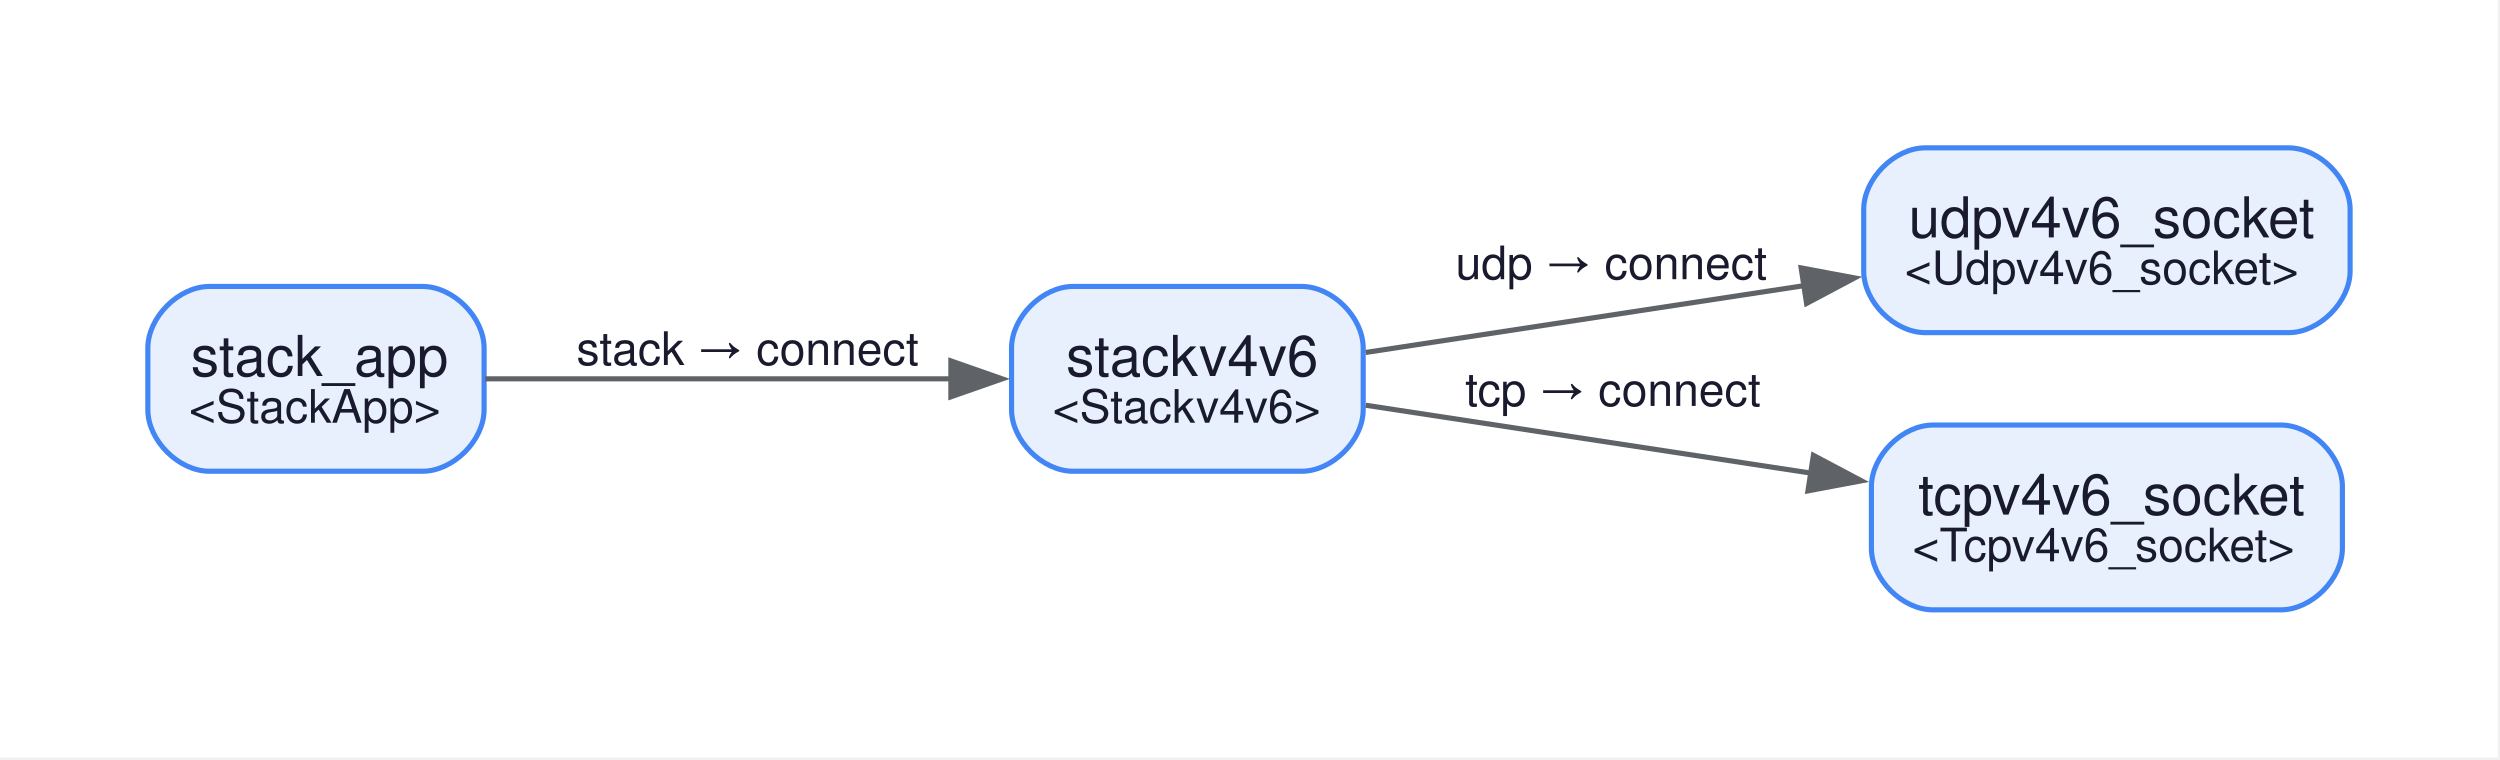
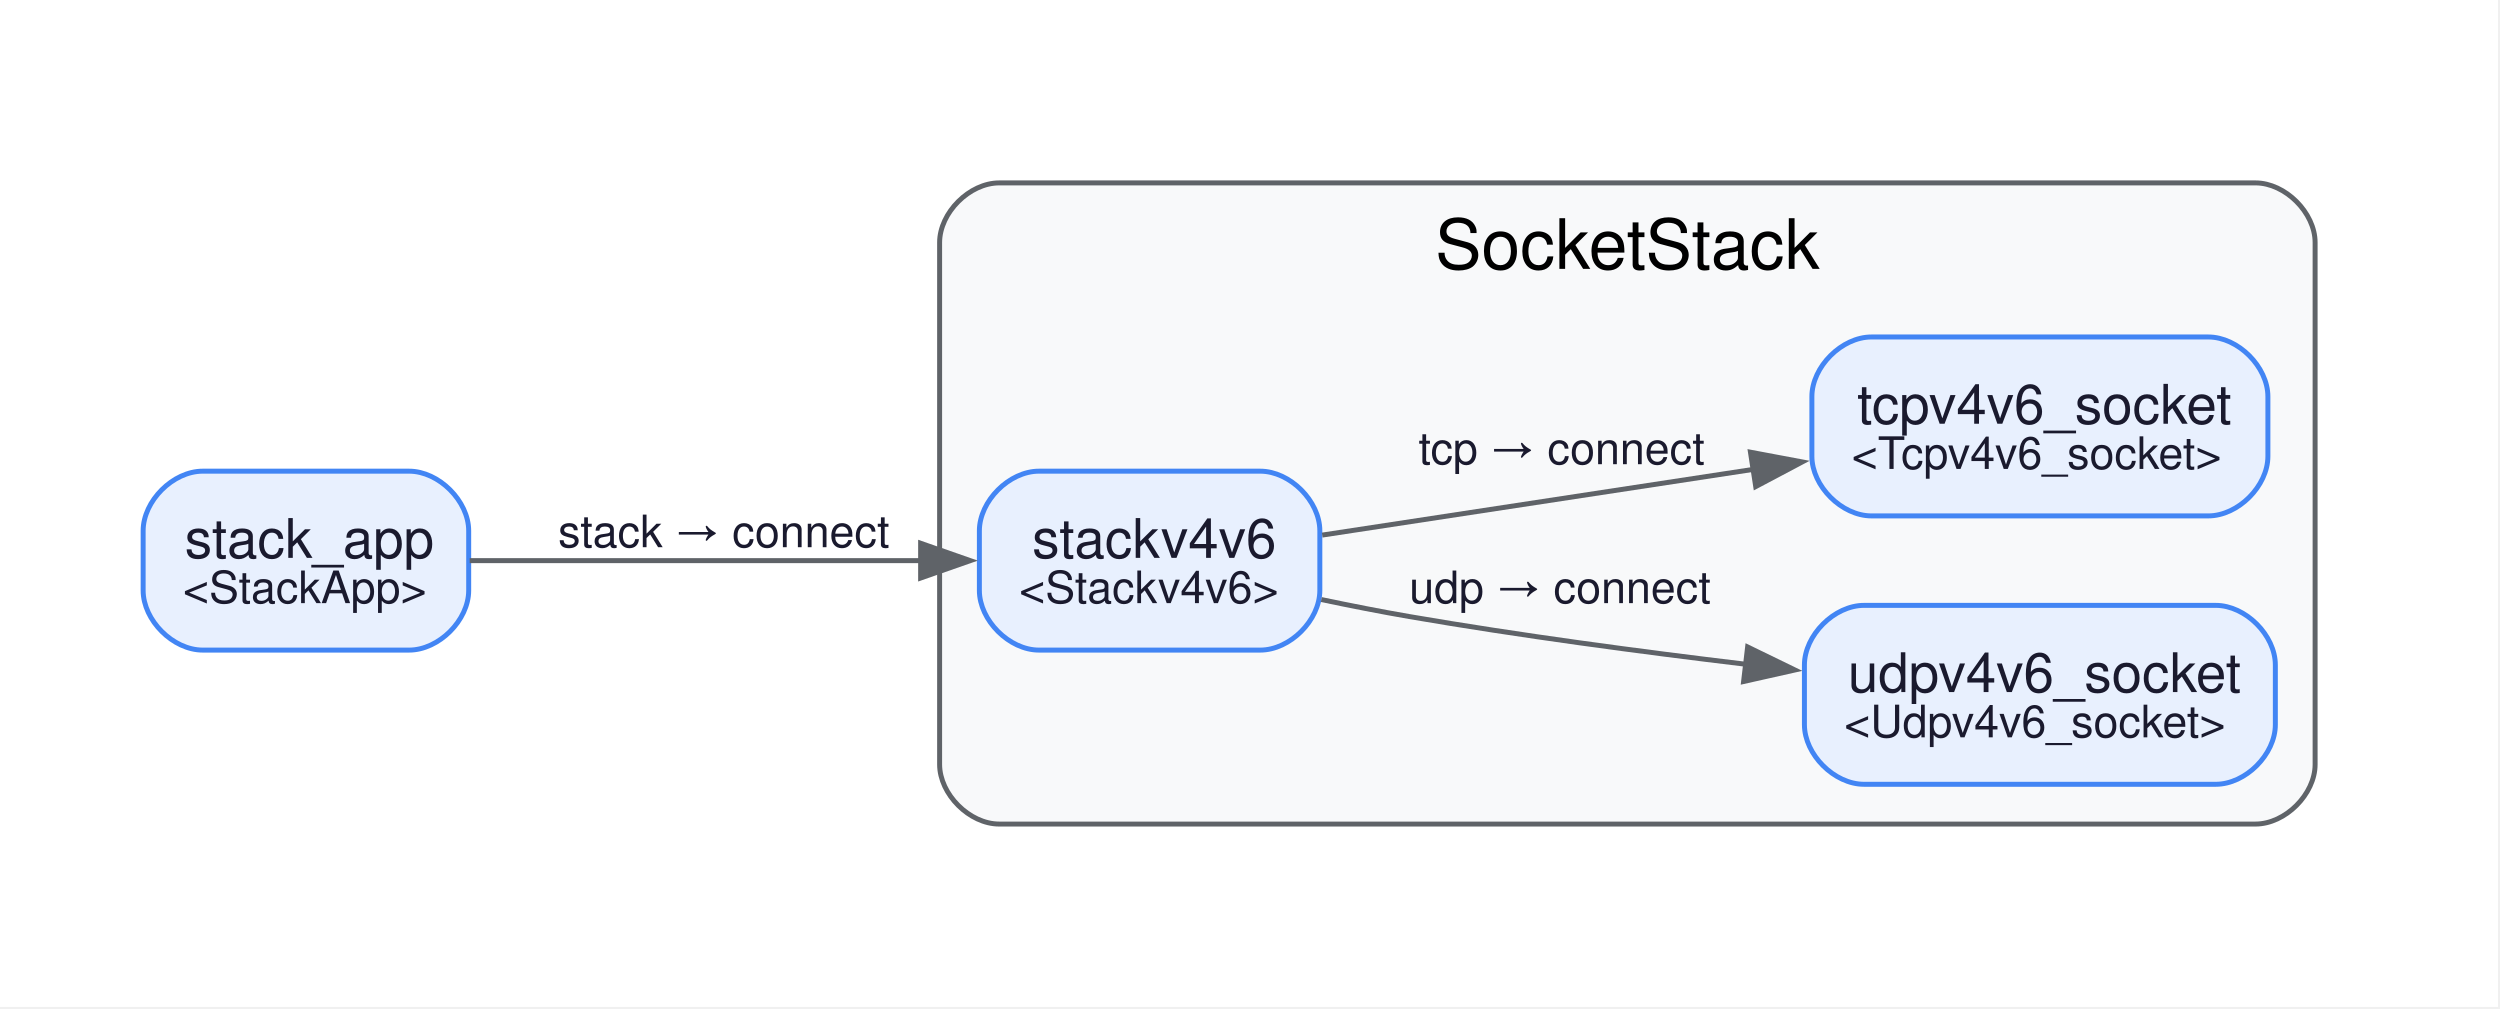
- <svg xmlns="http://www.w3.org/2000/svg" width="487pt" height="148pt" viewBox="0.00 0.00 487.00 148.00">
-   <g id="graph0" class="graph" transform="scale(1 1) rotate(0) translate(28.8 118.8)">
-     <polygon fill="white" stroke="none" points="-28.8,28.8 -28.8,-118.8 457.8,-118.8 457.8,28.8 -28.8,28.8" />
+ <svg xmlns="http://www.w3.org/2000/svg" width="503pt" height="203pt" viewBox="0.00 0.00 503.00 203.00">
+   <g id="graph0" class="graph" transform="scale(1 1) rotate(0) translate(28.8 173.8)">
+     <polygon fill="white" stroke="none" points="-28.8,28.8 -28.8,-173.8 473.8,-173.8 473.8,28.8 -28.8,28.8" />
+     <g id="clust1" class="cluster">
+       <path fill="#f8f9fa" stroke="#5f6368" d="M172.25,-8C172.25,-8 425,-8 425,-8 431,-8 437,-14 437,-20 437,-20 437,-125 437,-125 437,-131 431,-137 425,-137 425,-137 172.25,-137 172.25,-137 166.25,-137 160.25,-131 160.25,-125 160.25,-125 160.25,-20 160.25,-20 160.25,-14 166.25,-8 172.25,-8" />
+       <text xml:space="preserve" text-anchor="middle" x="298.62" y="-119.7" font-family="Helvetica,sans-Serif" font-size="14.00">SocketStack</text>
+     </g>
    <g id="node1" class="node">
-       <path fill="#e8f0fe" stroke="#4285f4" d="M417,-90C417,-90 346.25,-90 346.25,-90 340.25,-90 334.25,-84 334.25,-78 334.25,-78 334.25,-66 334.25,-66 334.25,-60 340.25,-54 346.25,-54 346.25,-54 417,-54 417,-54 423,-54 429,-60 429,-66 429,-66 429,-78 429,-78 429,-84 423,-90 417,-90" />
-       <text xml:space="preserve" text-anchor="start" x="343" y="-72.55" font-family="Helvetica,sans-Serif" font-size="11.00" fill="#1a1a2e">udpv4v6_socket</text>
-       <text xml:space="preserve" text-anchor="start" x="342.25" y="-63.45" font-family="Helvetica,sans-Serif" font-size="9.00" fill="#1a1a2e">&lt;Udpv4v6_socket&gt;</text>
+       <path fill="#e8f0fe" stroke="#4285f4" d="M417,-52C417,-52 346.25,-52 346.25,-52 340.25,-52 334.25,-46 334.25,-40 334.25,-40 334.25,-28 334.25,-28 334.25,-22 340.25,-16 346.25,-16 346.25,-16 417,-16 417,-16 423,-16 429,-22 429,-28 429,-28 429,-40 429,-40 429,-46 423,-52 417,-52" />
+       <text xml:space="preserve" text-anchor="start" x="343" y="-34.55" font-family="Helvetica,sans-Serif" font-size="11.00" fill="#1a1a2e">udpv4v6_socket</text>
+       <text xml:space="preserve" text-anchor="start" x="342.25" y="-25.45" font-family="Helvetica,sans-Serif" font-size="9.00" fill="#1a1a2e">&lt;Udpv4v6_socket&gt;</text>
    </g>
    <g id="node2" class="node">
-       <path fill="#e8f0fe" stroke="#4285f4" d="M415.5,-36C415.5,-36 347.75,-36 347.75,-36 341.75,-36 335.75,-30 335.75,-24 335.75,-24 335.75,-12 335.75,-12 335.75,-6 341.75,0 347.75,0 347.75,0 415.5,0 415.5,0 421.5,0 427.5,-6 427.5,-12 427.5,-12 427.5,-24 427.5,-24 427.5,-30 421.5,-36 415.5,-36" />
-       <text xml:space="preserve" text-anchor="start" x="344.88" y="-18.55" font-family="Helvetica,sans-Serif" font-size="11.00" fill="#1a1a2e">tcpv4v6_socket</text>
-       <text xml:space="preserve" text-anchor="start" x="343.75" y="-9.45" font-family="Helvetica,sans-Serif" font-size="9.00" fill="#1a1a2e">&lt;Tcpv4v6_socket&gt;</text>
+       <path fill="#e8f0fe" stroke="#4285f4" d="M415.5,-106C415.5,-106 347.75,-106 347.75,-106 341.75,-106 335.75,-100 335.75,-94 335.75,-94 335.75,-82 335.75,-82 335.75,-76 341.75,-70 347.75,-70 347.75,-70 415.5,-70 415.5,-70 421.5,-70 427.5,-76 427.5,-82 427.5,-82 427.5,-94 427.5,-94 427.5,-100 421.5,-106 415.5,-106" />
+       <text xml:space="preserve" text-anchor="start" x="344.88" y="-88.55" font-family="Helvetica,sans-Serif" font-size="11.00" fill="#1a1a2e">tcpv4v6_socket</text>
+       <text xml:space="preserve" text-anchor="start" x="343.75" y="-79.45" font-family="Helvetica,sans-Serif" font-size="9.00" fill="#1a1a2e">&lt;Tcpv4v6_socket&gt;</text>
    </g>
    <g id="node3" class="node">
-       <path fill="#e8f0fe" stroke="#4285f4" d="M224.75,-63C224.75,-63 180.25,-63 180.25,-63 174.25,-63 168.25,-57 168.25,-51 168.25,-51 168.25,-39 168.25,-39 168.25,-33 174.25,-27 180.25,-27 180.25,-27 224.75,-27 224.75,-27 230.75,-27 236.75,-33 236.75,-39 236.75,-39 236.75,-51 236.75,-51 236.75,-57 230.75,-63 224.75,-63" />
-       <text xml:space="preserve" text-anchor="start" x="178.88" y="-45.55" font-family="Helvetica,sans-Serif" font-size="11.00" fill="#1a1a2e">stackv4v6</text>
-       <text xml:space="preserve" text-anchor="start" x="176.25" y="-36.45" font-family="Helvetica,sans-Serif" font-size="9.00" fill="#1a1a2e">&lt;Stackv4v6&gt;</text>
+       <path fill="#e8f0fe" stroke="#4285f4" d="M224.75,-79C224.75,-79 180.25,-79 180.25,-79 174.25,-79 168.25,-73 168.25,-67 168.25,-67 168.25,-55 168.25,-55 168.25,-49 174.25,-43 180.25,-43 180.25,-43 224.75,-43 224.75,-43 230.75,-43 236.75,-49 236.75,-55 236.75,-55 236.75,-67 236.75,-67 236.75,-73 230.75,-79 224.75,-79" />
+       <text xml:space="preserve" text-anchor="start" x="178.88" y="-61.55" font-family="Helvetica,sans-Serif" font-size="11.00" fill="#1a1a2e">stackv4v6</text>
+       <text xml:space="preserve" text-anchor="start" x="176.25" y="-52.45" font-family="Helvetica,sans-Serif" font-size="9.00" fill="#1a1a2e">&lt;Stackv4v6&gt;</text>
    </g>
    <g id="edge1" class="edge">
-       <path fill="none" stroke="#5f6368" d="M237.23,-50.14C261.32,-53.81 294.32,-58.84 322.59,-63.15" />
-       <polygon fill="#5f6368" stroke="#5f6368" points="322.06,-66.61 332.48,-64.66 323.12,-59.69 322.06,-66.61" />
-       <text xml:space="preserve" text-anchor="start" x="254.75" y="-64.41" font-family="Helvetica,sans-Serif" font-size="9.00" fill="#1a1a2e">udp → connect</text>
+       <path fill="none" stroke="#5f6368" d="M237.05,-53.17C242.93,-51.94 249,-50.74 254.75,-49.75 276.83,-45.95 301.23,-42.69 322.63,-40.13" />
+       <polygon fill="#5f6368" stroke="#5f6368" points="322.82,-43.63 332.34,-39 322.01,-36.68 322.82,-43.63" />
+       <text xml:space="preserve" text-anchor="start" x="254.75" y="-52.45" font-family="Helvetica,sans-Serif" font-size="9.00" fill="#1a1a2e">udp → connect</text>
    </g>
    <g id="edge2" class="edge">
-       <path fill="none" stroke="#5f6368" d="M237.23,-39.86C261.78,-36.12 295.59,-30.96 324.21,-26.6" />
-       <polygon fill="#5f6368" stroke="#5f6368" points="324.45,-30.1 333.81,-25.14 323.39,-23.18 324.45,-30.1" />
-       <text xml:space="preserve" text-anchor="start" x="256.62" y="-39.72" font-family="Helvetica,sans-Serif" font-size="9.00" fill="#1a1a2e">tcp → connect</text>
+       <path fill="none" stroke="#5f6368" d="M237.23,-66.14C261.78,-69.88 295.59,-75.04 324.21,-79.4" />
+       <polygon fill="#5f6368" stroke="#5f6368" points="323.39,-82.82 333.81,-80.86 324.45,-75.9 323.39,-82.82" />
+       <text xml:space="preserve" text-anchor="start" x="256.62" y="-80.41" font-family="Helvetica,sans-Serif" font-size="9.00" fill="#1a1a2e">tcp → connect</text>
    </g>
    <g id="node4" class="node">
-       <path fill="#e8f0fe" stroke="#4285f4" d="M53.5,-63C53.5,-63 12,-63 12,-63 6,-63 0,-57 0,-51 0,-51 0,-39 0,-39 0,-33 6,-27 12,-27 12,-27 53.5,-27 53.5,-27 59.5,-27 65.5,-33 65.5,-39 65.5,-39 65.5,-51 65.5,-51 65.5,-57 59.5,-63 53.5,-63" />
-       <text xml:space="preserve" text-anchor="start" x="8.38" y="-45.55" font-family="Helvetica,sans-Serif" font-size="11.00" fill="#1a1a2e">stack_app</text>
-       <text xml:space="preserve" text-anchor="start" x="8" y="-36.45" font-family="Helvetica,sans-Serif" font-size="9.00" fill="#1a1a2e">&lt;StackApp&gt;</text>
+       <path fill="#e8f0fe" stroke="#4285f4" d="M53.5,-79C53.5,-79 12,-79 12,-79 6,-79 0,-73 0,-67 0,-67 0,-55 0,-55 0,-49 6,-43 12,-43 12,-43 53.5,-43 53.5,-43 59.5,-43 65.5,-49 65.5,-55 65.5,-55 65.5,-67 65.5,-67 65.5,-73 59.5,-79 53.5,-79" />
+       <text xml:space="preserve" text-anchor="start" x="8.38" y="-61.55" font-family="Helvetica,sans-Serif" font-size="11.00" fill="#1a1a2e">stack_app</text>
+       <text xml:space="preserve" text-anchor="start" x="8" y="-52.45" font-family="Helvetica,sans-Serif" font-size="9.00" fill="#1a1a2e">&lt;StackApp&gt;</text>
    </g>
    <g id="edge3" class="edge">
-       <path fill="none" stroke="#5f6368" d="M65.7,-45C91.43,-45 127.92,-45 156.59,-45" />
-       <polygon fill="#5f6368" stroke="#5f6368" points="156.43,-48.5 166.43,-45 156.43,-41.5 156.43,-48.5" />
-       <text xml:space="preserve" text-anchor="start" x="83.5" y="-47.7" font-family="Helvetica,sans-Serif" font-size="9.00" fill="#1a1a2e">stack → connect</text>
+       <path fill="none" stroke="#5f6368" d="M65.7,-61C91.43,-61 127.92,-61 156.59,-61" />
+       <polygon fill="#5f6368" stroke="#5f6368" points="156.43,-64.5 166.43,-61 156.43,-57.5 156.43,-64.5" />
+       <text xml:space="preserve" text-anchor="start" x="83.5" y="-63.7" font-family="Helvetica,sans-Serif" font-size="9.00" fill="#1a1a2e">stack → connect</text>
    </g>
  </g>
</svg>
